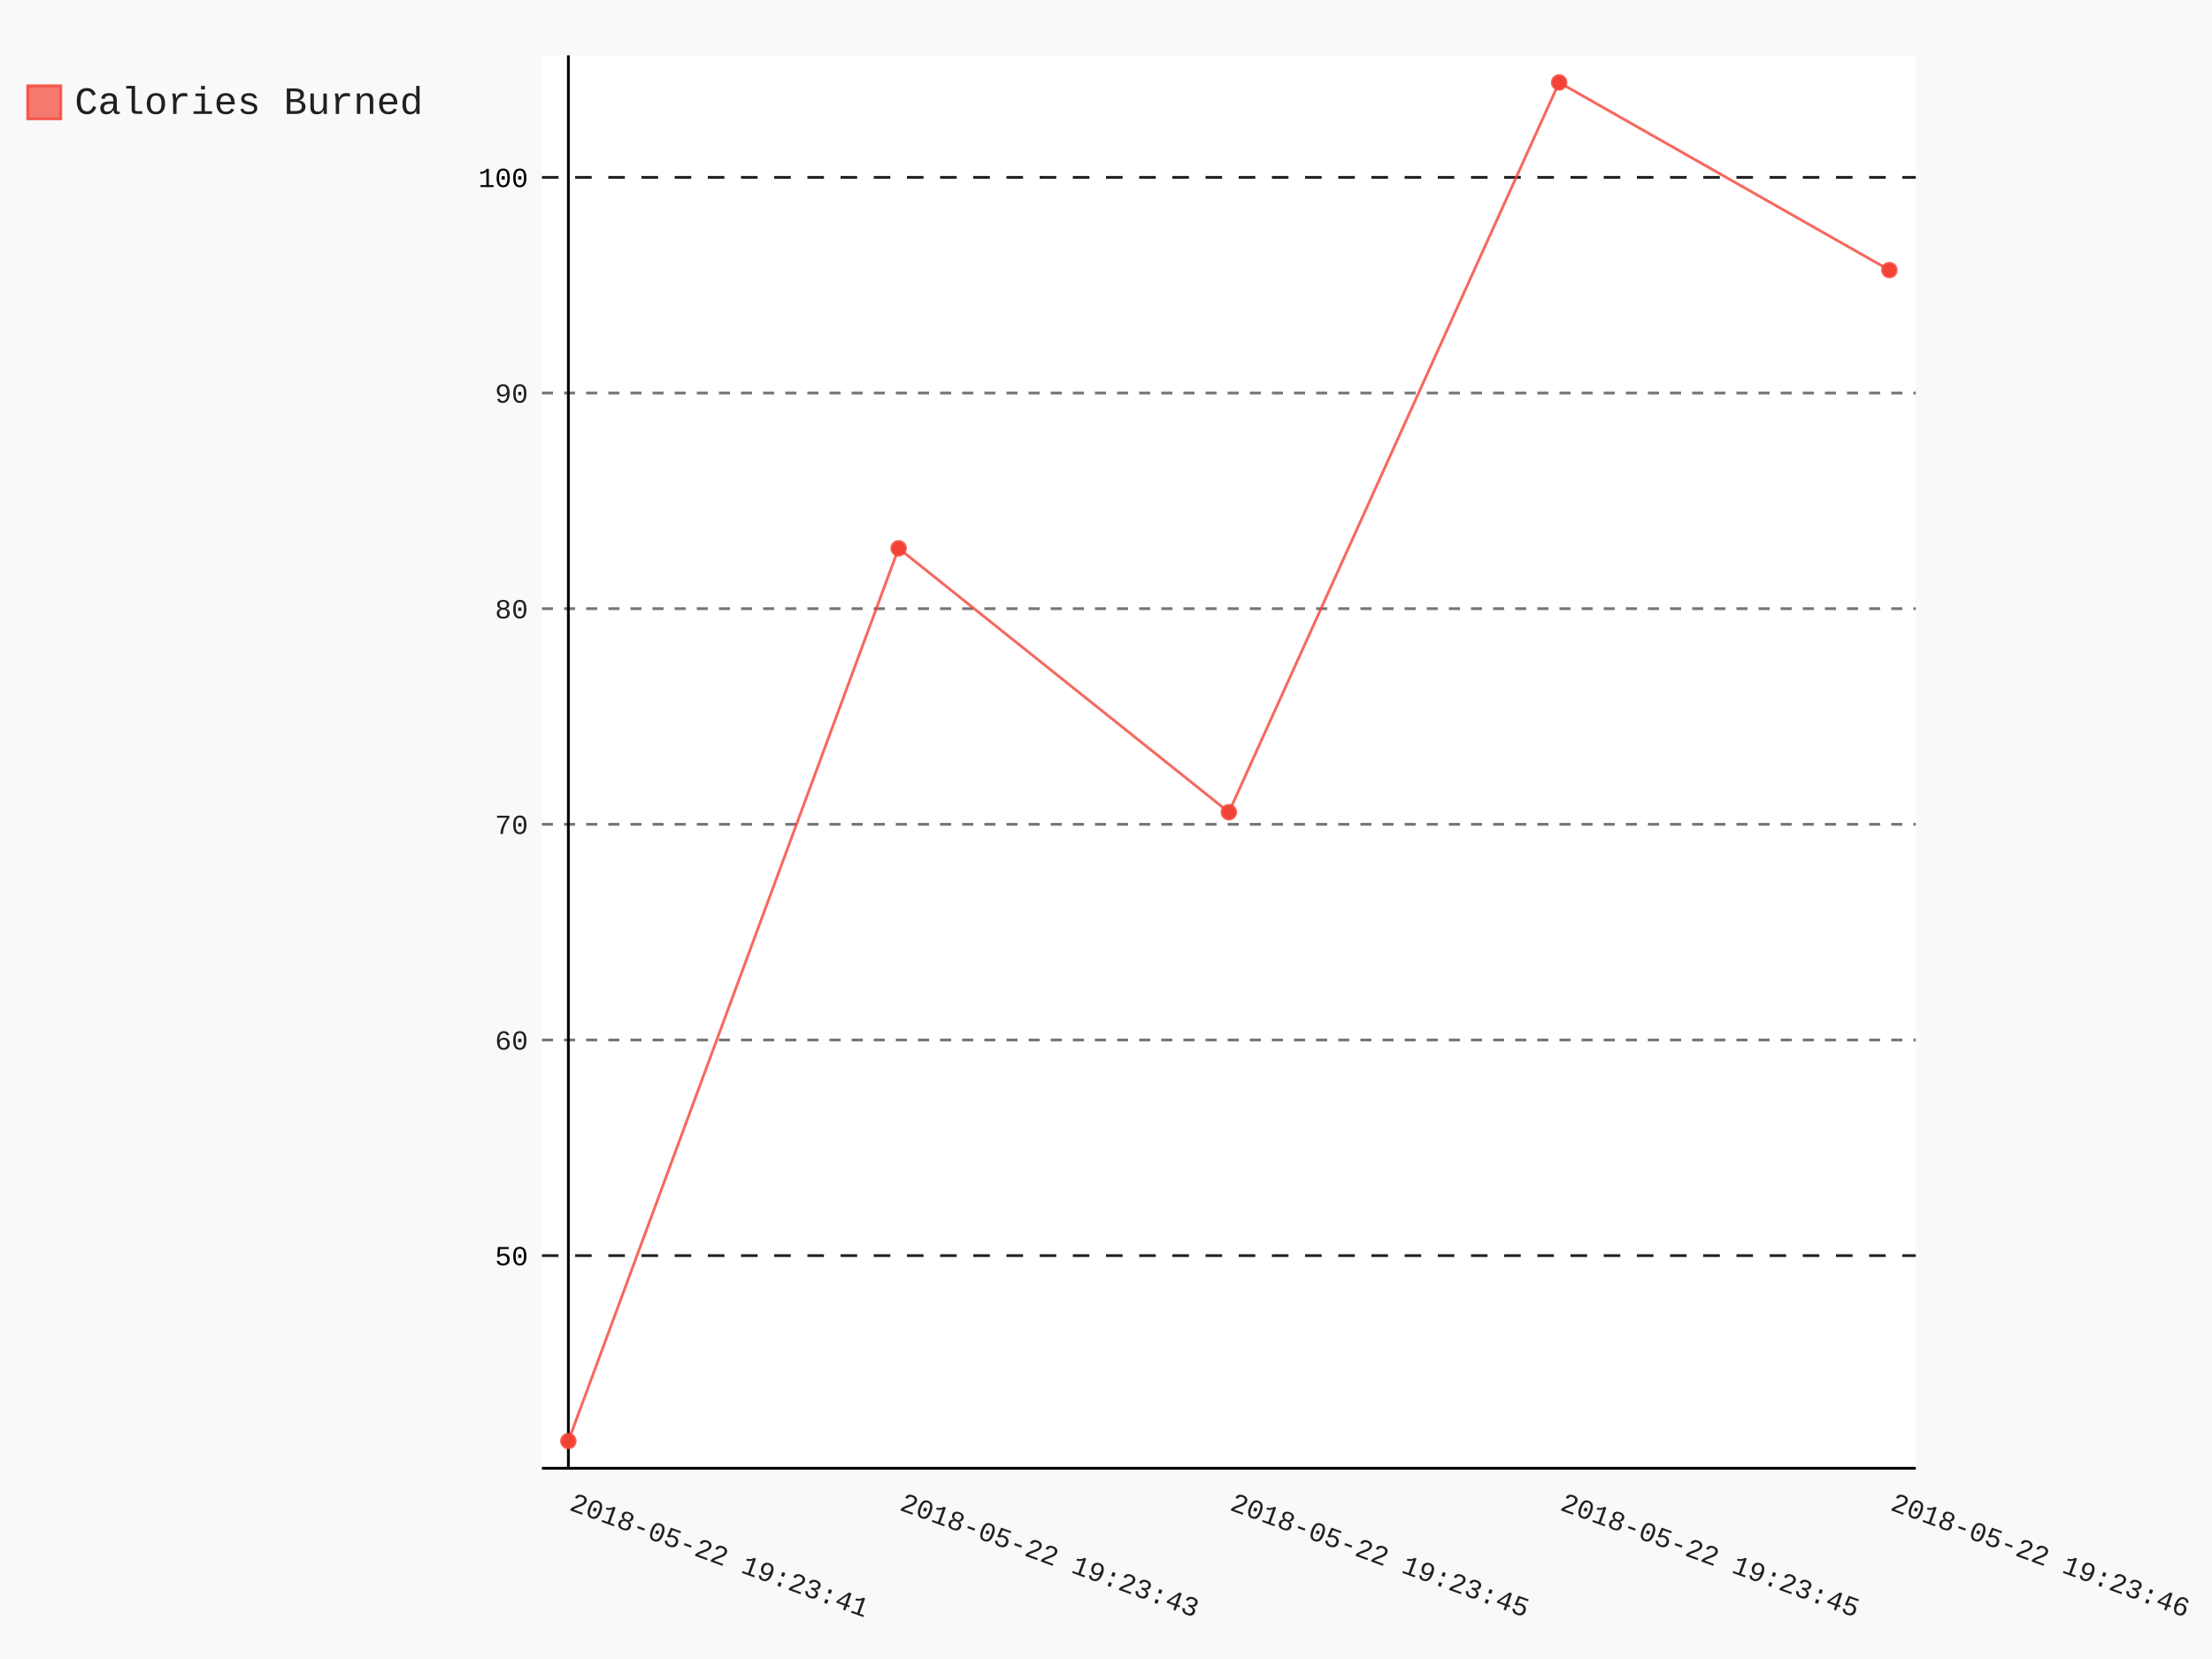
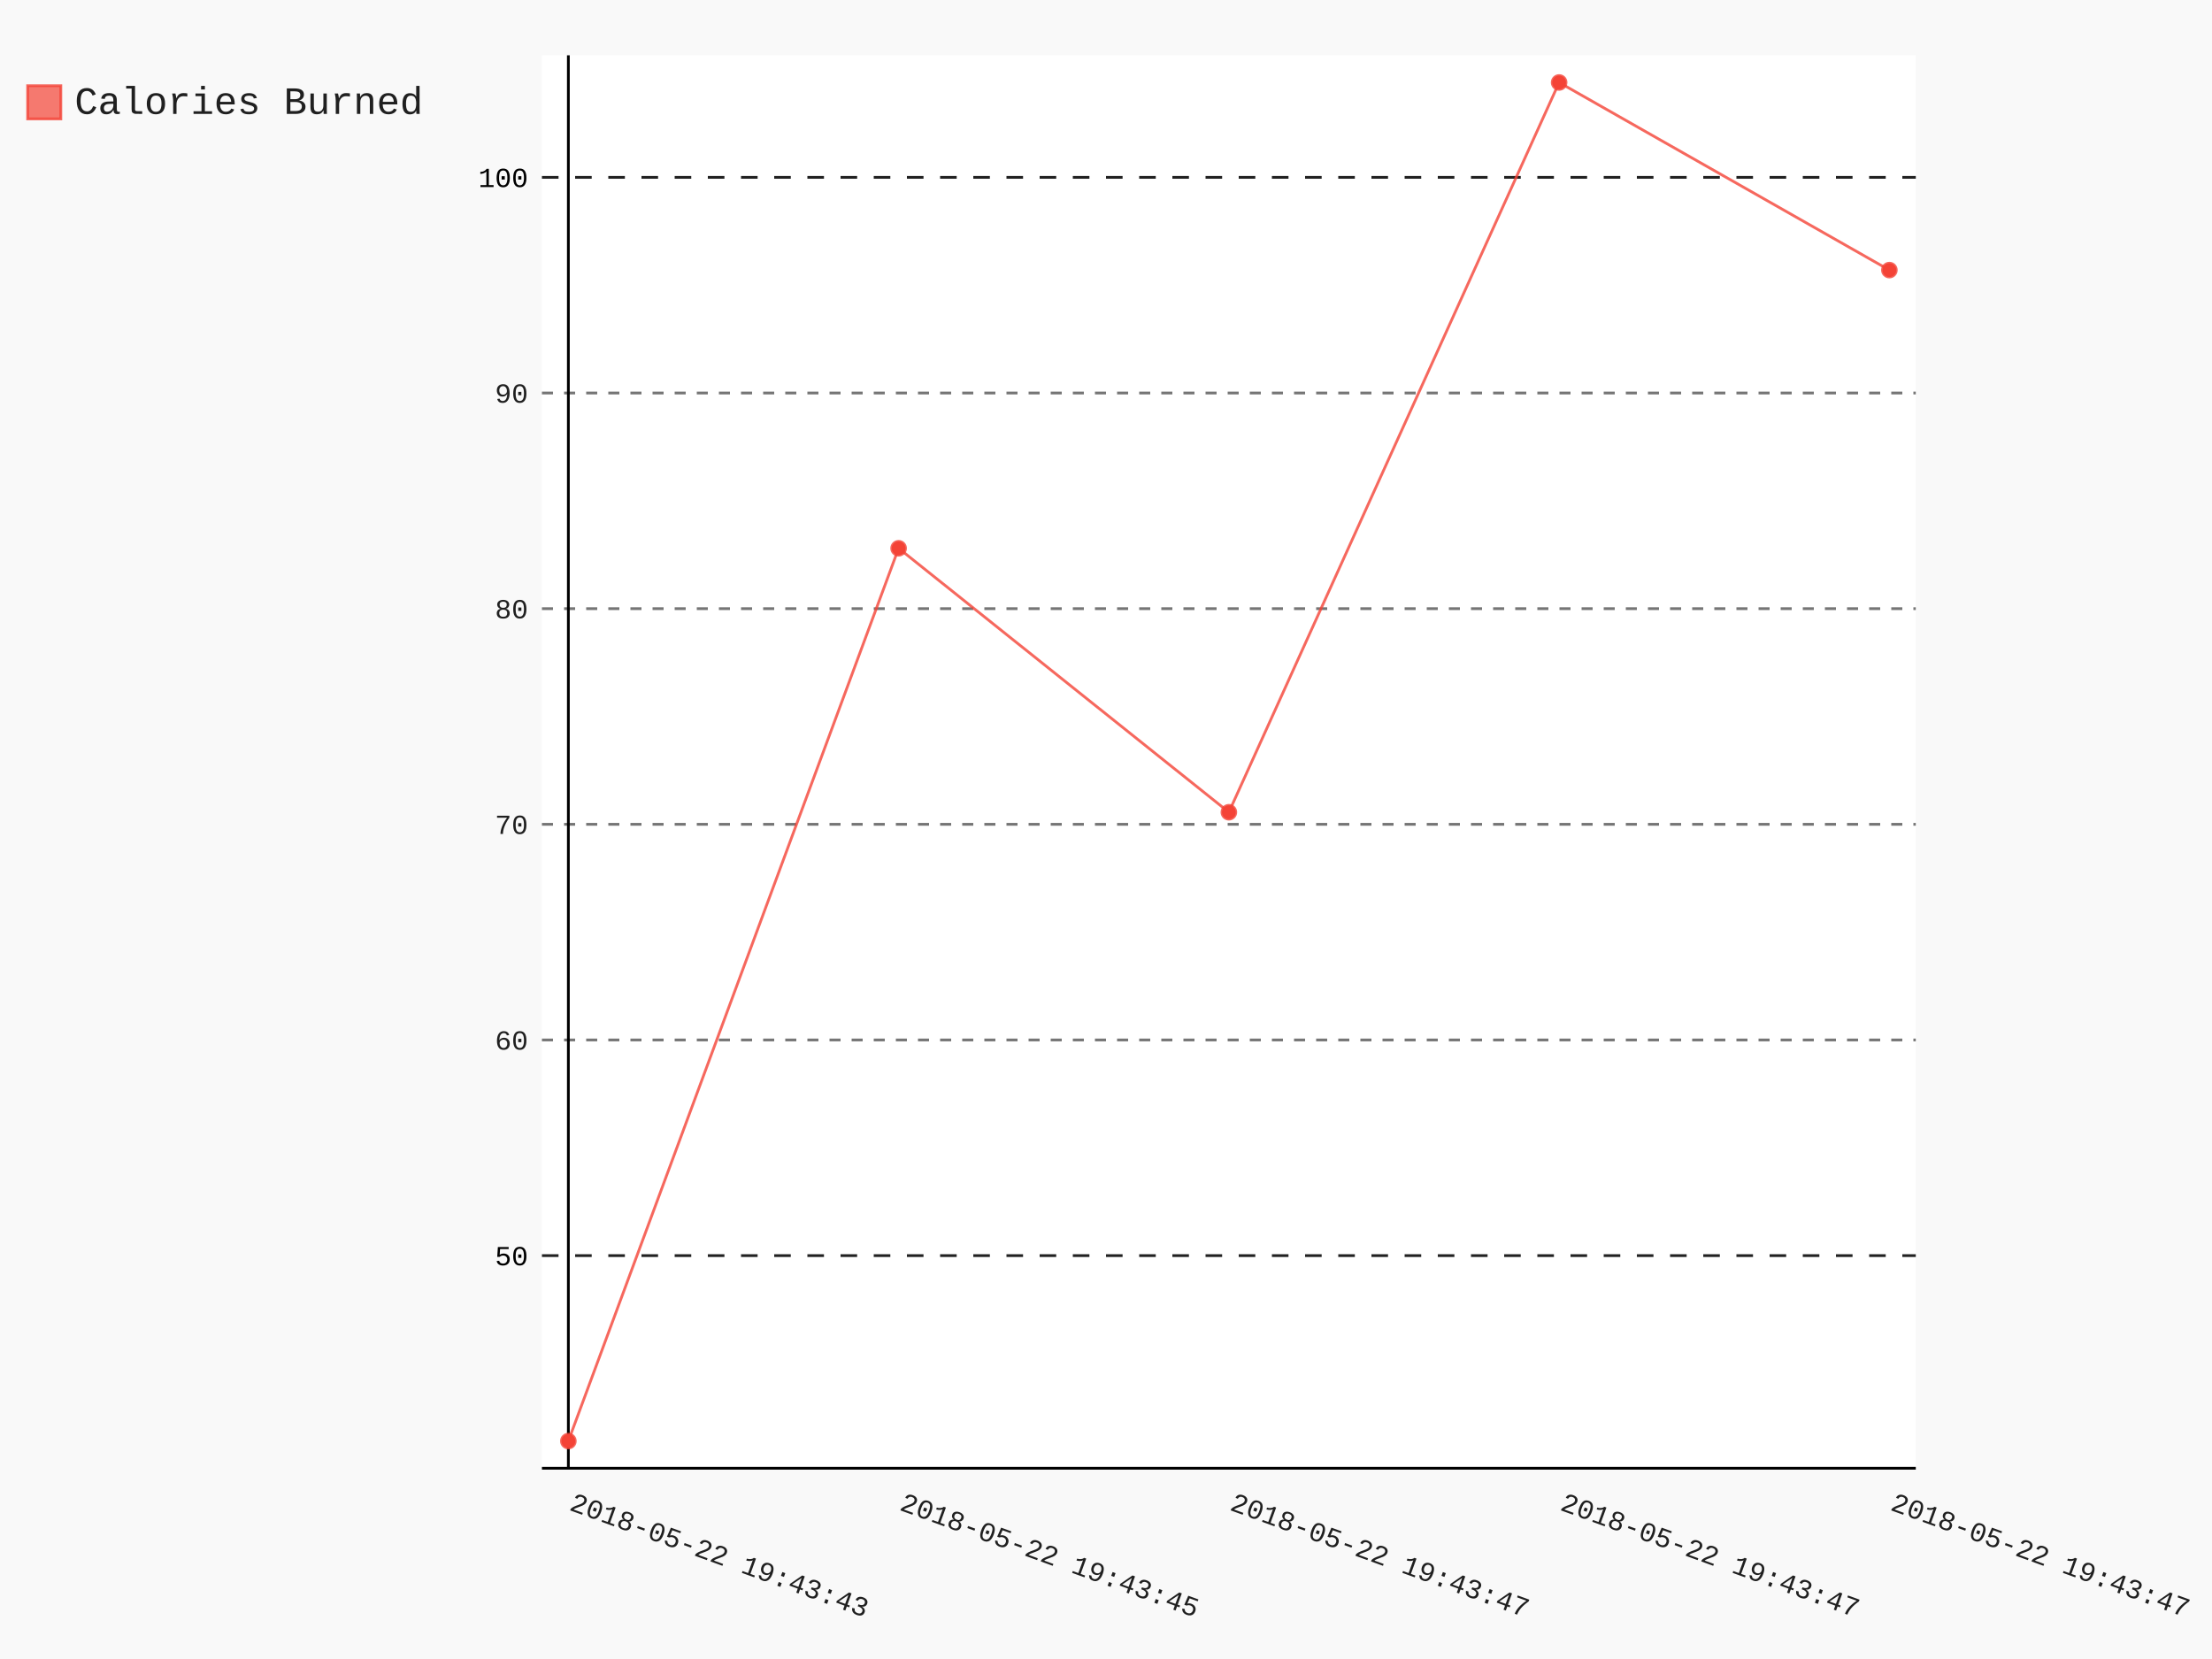
- <svg xmlns="http://www.w3.org/2000/svg" id="chart-734a266b-8a80-4e4b-b5fc-2a073fafe25c" class="pygal-chart" viewBox="0 0 800 600">
+ <svg xmlns="http://www.w3.org/2000/svg" id="chart-30264e17-24c6-4396-9a76-5276c55ee7ba" class="pygal-chart" viewBox="0 0 800 600">
  <defs>
-     <style type="text/css">#chart-734a266b-8a80-4e4b-b5fc-2a073fafe25c{-webkit-user-select:none;-webkit-font-smoothing:antialiased;font-family:Consolas,"Liberation Mono",Menlo,Courier,monospace}#chart-734a266b-8a80-4e4b-b5fc-2a073fafe25c .title{font-family:Consolas,"Liberation Mono",Menlo,Courier,monospace;font-size:16px}#chart-734a266b-8a80-4e4b-b5fc-2a073fafe25c .legends .legend text{font-family:Consolas,"Liberation Mono",Menlo,Courier,monospace;font-size:14px}#chart-734a266b-8a80-4e4b-b5fc-2a073fafe25c .axis text{font-family:Consolas,"Liberation Mono",Menlo,Courier,monospace;font-size:10px}#chart-734a266b-8a80-4e4b-b5fc-2a073fafe25c .axis text.major{font-family:Consolas,"Liberation Mono",Menlo,Courier,monospace;font-size:10px}#chart-734a266b-8a80-4e4b-b5fc-2a073fafe25c .text-overlay text.value{font-family:Consolas,"Liberation Mono",Menlo,Courier,monospace;font-size:16px}#chart-734a266b-8a80-4e4b-b5fc-2a073fafe25c .text-overlay text.label{font-family:Consolas,"Liberation Mono",Menlo,Courier,monospace;font-size:10px}#chart-734a266b-8a80-4e4b-b5fc-2a073fafe25c .tooltip{font-family:Consolas,"Liberation Mono",Menlo,Courier,monospace;font-size:14px}#chart-734a266b-8a80-4e4b-b5fc-2a073fafe25c text.no_data{font-family:Consolas,"Liberation Mono",Menlo,Courier,monospace;font-size:64px}
- #chart-734a266b-8a80-4e4b-b5fc-2a073fafe25c{background-color:rgba(249,249,249,1)}#chart-734a266b-8a80-4e4b-b5fc-2a073fafe25c path,#chart-734a266b-8a80-4e4b-b5fc-2a073fafe25c line,#chart-734a266b-8a80-4e4b-b5fc-2a073fafe25c rect,#chart-734a266b-8a80-4e4b-b5fc-2a073fafe25c circle{-webkit-transition:150ms;-moz-transition:150ms;transition:150ms}#chart-734a266b-8a80-4e4b-b5fc-2a073fafe25c .graph &gt; .background{fill:rgba(249,249,249,1)}#chart-734a266b-8a80-4e4b-b5fc-2a073fafe25c .plot &gt; .background{fill:rgba(255,255,255,1)}#chart-734a266b-8a80-4e4b-b5fc-2a073fafe25c .graph{fill:rgba(0,0,0,.87)}#chart-734a266b-8a80-4e4b-b5fc-2a073fafe25c text.no_data{fill:rgba(0,0,0,1)}#chart-734a266b-8a80-4e4b-b5fc-2a073fafe25c .title{fill:rgba(0,0,0,1)}#chart-734a266b-8a80-4e4b-b5fc-2a073fafe25c .legends .legend text{fill:rgba(0,0,0,.87)}#chart-734a266b-8a80-4e4b-b5fc-2a073fafe25c .legends .legend:hover text{fill:rgba(0,0,0,1)}#chart-734a266b-8a80-4e4b-b5fc-2a073fafe25c .axis .line{stroke:rgba(0,0,0,1)}#chart-734a266b-8a80-4e4b-b5fc-2a073fafe25c .axis .guide.line{stroke:rgba(0,0,0,.54)}#chart-734a266b-8a80-4e4b-b5fc-2a073fafe25c .axis .major.line{stroke:rgba(0,0,0,.87)}#chart-734a266b-8a80-4e4b-b5fc-2a073fafe25c .axis text.major{fill:rgba(0,0,0,1)}#chart-734a266b-8a80-4e4b-b5fc-2a073fafe25c .axis.y .guides:hover .guide.line,#chart-734a266b-8a80-4e4b-b5fc-2a073fafe25c .line-graph .axis.x .guides:hover .guide.line,#chart-734a266b-8a80-4e4b-b5fc-2a073fafe25c .stackedline-graph .axis.x .guides:hover .guide.line,#chart-734a266b-8a80-4e4b-b5fc-2a073fafe25c .xy-graph .axis.x .guides:hover .guide.line{stroke:rgba(0,0,0,1)}#chart-734a266b-8a80-4e4b-b5fc-2a073fafe25c .axis .guides:hover text{fill:rgba(0,0,0,1)}#chart-734a266b-8a80-4e4b-b5fc-2a073fafe25c .reactive{fill-opacity:.7;stroke-opacity:.8}#chart-734a266b-8a80-4e4b-b5fc-2a073fafe25c .ci{stroke:rgba(0,0,0,.87)}#chart-734a266b-8a80-4e4b-b5fc-2a073fafe25c .reactive.active,#chart-734a266b-8a80-4e4b-b5fc-2a073fafe25c .active .reactive{fill-opacity:.8;stroke-opacity:.9;stroke-width:4}#chart-734a266b-8a80-4e4b-b5fc-2a073fafe25c .ci .reactive.active{stroke-width:1.5}#chart-734a266b-8a80-4e4b-b5fc-2a073fafe25c .series text{fill:rgba(0,0,0,1)}#chart-734a266b-8a80-4e4b-b5fc-2a073fafe25c .tooltip rect{fill:rgba(255,255,255,1);stroke:rgba(0,0,0,1);-webkit-transition:opacity 150ms;-moz-transition:opacity 150ms;transition:opacity 150ms}#chart-734a266b-8a80-4e4b-b5fc-2a073fafe25c .tooltip .label{fill:rgba(0,0,0,.87)}#chart-734a266b-8a80-4e4b-b5fc-2a073fafe25c .tooltip .label{fill:rgba(0,0,0,.87)}#chart-734a266b-8a80-4e4b-b5fc-2a073fafe25c .tooltip .legend{font-size:.8em;fill:rgba(0,0,0,.54)}#chart-734a266b-8a80-4e4b-b5fc-2a073fafe25c .tooltip .x_label{font-size:.6em;fill:rgba(0,0,0,1)}#chart-734a266b-8a80-4e4b-b5fc-2a073fafe25c .tooltip .xlink{font-size:.5em;text-decoration:underline}#chart-734a266b-8a80-4e4b-b5fc-2a073fafe25c .tooltip .value{font-size:1.5em}#chart-734a266b-8a80-4e4b-b5fc-2a073fafe25c .bound{font-size:.5em}#chart-734a266b-8a80-4e4b-b5fc-2a073fafe25c .max-value{font-size:.75em;fill:rgba(0,0,0,.54)}#chart-734a266b-8a80-4e4b-b5fc-2a073fafe25c .map-element{fill:rgba(255,255,255,1);stroke:rgba(0,0,0,.54) !important}#chart-734a266b-8a80-4e4b-b5fc-2a073fafe25c .map-element .reactive{fill-opacity:inherit;stroke-opacity:inherit}#chart-734a266b-8a80-4e4b-b5fc-2a073fafe25c .color-0,#chart-734a266b-8a80-4e4b-b5fc-2a073fafe25c .color-0 a:visited{stroke:#F44336;fill:#F44336}#chart-734a266b-8a80-4e4b-b5fc-2a073fafe25c .text-overlay .color-0 text{fill:black}
- #chart-734a266b-8a80-4e4b-b5fc-2a073fafe25c text.no_data{text-anchor:middle}#chart-734a266b-8a80-4e4b-b5fc-2a073fafe25c .guide.line{fill:none}#chart-734a266b-8a80-4e4b-b5fc-2a073fafe25c .centered{text-anchor:middle}#chart-734a266b-8a80-4e4b-b5fc-2a073fafe25c .title{text-anchor:middle}#chart-734a266b-8a80-4e4b-b5fc-2a073fafe25c .legends .legend text{fill-opacity:1}#chart-734a266b-8a80-4e4b-b5fc-2a073fafe25c .axis.x text{text-anchor:middle}#chart-734a266b-8a80-4e4b-b5fc-2a073fafe25c .axis.x:not(.web) text[transform]{text-anchor:start}#chart-734a266b-8a80-4e4b-b5fc-2a073fafe25c .axis.x:not(.web) text[transform].backwards{text-anchor:end}#chart-734a266b-8a80-4e4b-b5fc-2a073fafe25c .axis.y text{text-anchor:end}#chart-734a266b-8a80-4e4b-b5fc-2a073fafe25c .axis.y text[transform].backwards{text-anchor:start}#chart-734a266b-8a80-4e4b-b5fc-2a073fafe25c .axis.y2 text{text-anchor:start}#chart-734a266b-8a80-4e4b-b5fc-2a073fafe25c .axis.y2 text[transform].backwards{text-anchor:end}#chart-734a266b-8a80-4e4b-b5fc-2a073fafe25c .axis .guide.line{stroke-dasharray:4,4}#chart-734a266b-8a80-4e4b-b5fc-2a073fafe25c .axis .major.guide.line{stroke-dasharray:6,6}#chart-734a266b-8a80-4e4b-b5fc-2a073fafe25c .horizontal .axis.y .guide.line,#chart-734a266b-8a80-4e4b-b5fc-2a073fafe25c .horizontal .axis.y2 .guide.line,#chart-734a266b-8a80-4e4b-b5fc-2a073fafe25c .vertical .axis.x .guide.line{opacity:0}#chart-734a266b-8a80-4e4b-b5fc-2a073fafe25c .horizontal .axis.always_show .guide.line,#chart-734a266b-8a80-4e4b-b5fc-2a073fafe25c .vertical .axis.always_show .guide.line{opacity:1 !important}#chart-734a266b-8a80-4e4b-b5fc-2a073fafe25c .axis.y .guides:hover .guide.line,#chart-734a266b-8a80-4e4b-b5fc-2a073fafe25c .axis.y2 .guides:hover .guide.line,#chart-734a266b-8a80-4e4b-b5fc-2a073fafe25c .axis.x .guides:hover .guide.line{opacity:1}#chart-734a266b-8a80-4e4b-b5fc-2a073fafe25c .axis .guides:hover text{opacity:1}#chart-734a266b-8a80-4e4b-b5fc-2a073fafe25c .nofill{fill:none}#chart-734a266b-8a80-4e4b-b5fc-2a073fafe25c .subtle-fill{fill-opacity:.2}#chart-734a266b-8a80-4e4b-b5fc-2a073fafe25c .dot{stroke-width:1px;fill-opacity:1}#chart-734a266b-8a80-4e4b-b5fc-2a073fafe25c .dot.active{stroke-width:5px}#chart-734a266b-8a80-4e4b-b5fc-2a073fafe25c .dot.negative{fill:transparent}#chart-734a266b-8a80-4e4b-b5fc-2a073fafe25c text,#chart-734a266b-8a80-4e4b-b5fc-2a073fafe25c tspan{stroke:none !important}#chart-734a266b-8a80-4e4b-b5fc-2a073fafe25c .series text.active{opacity:1}#chart-734a266b-8a80-4e4b-b5fc-2a073fafe25c .tooltip rect{fill-opacity:.95;stroke-width:.5}#chart-734a266b-8a80-4e4b-b5fc-2a073fafe25c .tooltip text{fill-opacity:1}#chart-734a266b-8a80-4e4b-b5fc-2a073fafe25c .showable{visibility:hidden}#chart-734a266b-8a80-4e4b-b5fc-2a073fafe25c .showable.shown{visibility:visible}#chart-734a266b-8a80-4e4b-b5fc-2a073fafe25c .gauge-background{fill:rgba(229,229,229,1);stroke:none}#chart-734a266b-8a80-4e4b-b5fc-2a073fafe25c .bg-lines{stroke:rgba(249,249,249,1);stroke-width:2px}</style>
+     <style type="text/css">#chart-30264e17-24c6-4396-9a76-5276c55ee7ba{-webkit-user-select:none;-webkit-font-smoothing:antialiased;font-family:Consolas,"Liberation Mono",Menlo,Courier,monospace}#chart-30264e17-24c6-4396-9a76-5276c55ee7ba .title{font-family:Consolas,"Liberation Mono",Menlo,Courier,monospace;font-size:16px}#chart-30264e17-24c6-4396-9a76-5276c55ee7ba .legends .legend text{font-family:Consolas,"Liberation Mono",Menlo,Courier,monospace;font-size:14px}#chart-30264e17-24c6-4396-9a76-5276c55ee7ba .axis text{font-family:Consolas,"Liberation Mono",Menlo,Courier,monospace;font-size:10px}#chart-30264e17-24c6-4396-9a76-5276c55ee7ba .axis text.major{font-family:Consolas,"Liberation Mono",Menlo,Courier,monospace;font-size:10px}#chart-30264e17-24c6-4396-9a76-5276c55ee7ba .text-overlay text.value{font-family:Consolas,"Liberation Mono",Menlo,Courier,monospace;font-size:16px}#chart-30264e17-24c6-4396-9a76-5276c55ee7ba .text-overlay text.label{font-family:Consolas,"Liberation Mono",Menlo,Courier,monospace;font-size:10px}#chart-30264e17-24c6-4396-9a76-5276c55ee7ba .tooltip{font-family:Consolas,"Liberation Mono",Menlo,Courier,monospace;font-size:14px}#chart-30264e17-24c6-4396-9a76-5276c55ee7ba text.no_data{font-family:Consolas,"Liberation Mono",Menlo,Courier,monospace;font-size:64px}
+ #chart-30264e17-24c6-4396-9a76-5276c55ee7ba{background-color:rgba(249,249,249,1)}#chart-30264e17-24c6-4396-9a76-5276c55ee7ba path,#chart-30264e17-24c6-4396-9a76-5276c55ee7ba line,#chart-30264e17-24c6-4396-9a76-5276c55ee7ba rect,#chart-30264e17-24c6-4396-9a76-5276c55ee7ba circle{-webkit-transition:150ms;-moz-transition:150ms;transition:150ms}#chart-30264e17-24c6-4396-9a76-5276c55ee7ba .graph &gt; .background{fill:rgba(249,249,249,1)}#chart-30264e17-24c6-4396-9a76-5276c55ee7ba .plot &gt; .background{fill:rgba(255,255,255,1)}#chart-30264e17-24c6-4396-9a76-5276c55ee7ba .graph{fill:rgba(0,0,0,.87)}#chart-30264e17-24c6-4396-9a76-5276c55ee7ba text.no_data{fill:rgba(0,0,0,1)}#chart-30264e17-24c6-4396-9a76-5276c55ee7ba .title{fill:rgba(0,0,0,1)}#chart-30264e17-24c6-4396-9a76-5276c55ee7ba .legends .legend text{fill:rgba(0,0,0,.87)}#chart-30264e17-24c6-4396-9a76-5276c55ee7ba .legends .legend:hover text{fill:rgba(0,0,0,1)}#chart-30264e17-24c6-4396-9a76-5276c55ee7ba .axis .line{stroke:rgba(0,0,0,1)}#chart-30264e17-24c6-4396-9a76-5276c55ee7ba .axis .guide.line{stroke:rgba(0,0,0,.54)}#chart-30264e17-24c6-4396-9a76-5276c55ee7ba .axis .major.line{stroke:rgba(0,0,0,.87)}#chart-30264e17-24c6-4396-9a76-5276c55ee7ba .axis text.major{fill:rgba(0,0,0,1)}#chart-30264e17-24c6-4396-9a76-5276c55ee7ba .axis.y .guides:hover .guide.line,#chart-30264e17-24c6-4396-9a76-5276c55ee7ba .line-graph .axis.x .guides:hover .guide.line,#chart-30264e17-24c6-4396-9a76-5276c55ee7ba .stackedline-graph .axis.x .guides:hover .guide.line,#chart-30264e17-24c6-4396-9a76-5276c55ee7ba .xy-graph .axis.x .guides:hover .guide.line{stroke:rgba(0,0,0,1)}#chart-30264e17-24c6-4396-9a76-5276c55ee7ba .axis .guides:hover text{fill:rgba(0,0,0,1)}#chart-30264e17-24c6-4396-9a76-5276c55ee7ba .reactive{fill-opacity:.7;stroke-opacity:.8}#chart-30264e17-24c6-4396-9a76-5276c55ee7ba .ci{stroke:rgba(0,0,0,.87)}#chart-30264e17-24c6-4396-9a76-5276c55ee7ba .reactive.active,#chart-30264e17-24c6-4396-9a76-5276c55ee7ba .active .reactive{fill-opacity:.8;stroke-opacity:.9;stroke-width:4}#chart-30264e17-24c6-4396-9a76-5276c55ee7ba .ci .reactive.active{stroke-width:1.5}#chart-30264e17-24c6-4396-9a76-5276c55ee7ba .series text{fill:rgba(0,0,0,1)}#chart-30264e17-24c6-4396-9a76-5276c55ee7ba .tooltip rect{fill:rgba(255,255,255,1);stroke:rgba(0,0,0,1);-webkit-transition:opacity 150ms;-moz-transition:opacity 150ms;transition:opacity 150ms}#chart-30264e17-24c6-4396-9a76-5276c55ee7ba .tooltip .label{fill:rgba(0,0,0,.87)}#chart-30264e17-24c6-4396-9a76-5276c55ee7ba .tooltip .label{fill:rgba(0,0,0,.87)}#chart-30264e17-24c6-4396-9a76-5276c55ee7ba .tooltip .legend{font-size:.8em;fill:rgba(0,0,0,.54)}#chart-30264e17-24c6-4396-9a76-5276c55ee7ba .tooltip .x_label{font-size:.6em;fill:rgba(0,0,0,1)}#chart-30264e17-24c6-4396-9a76-5276c55ee7ba .tooltip .xlink{font-size:.5em;text-decoration:underline}#chart-30264e17-24c6-4396-9a76-5276c55ee7ba .tooltip .value{font-size:1.5em}#chart-30264e17-24c6-4396-9a76-5276c55ee7ba .bound{font-size:.5em}#chart-30264e17-24c6-4396-9a76-5276c55ee7ba .max-value{font-size:.75em;fill:rgba(0,0,0,.54)}#chart-30264e17-24c6-4396-9a76-5276c55ee7ba .map-element{fill:rgba(255,255,255,1);stroke:rgba(0,0,0,.54) !important}#chart-30264e17-24c6-4396-9a76-5276c55ee7ba .map-element .reactive{fill-opacity:inherit;stroke-opacity:inherit}#chart-30264e17-24c6-4396-9a76-5276c55ee7ba .color-0,#chart-30264e17-24c6-4396-9a76-5276c55ee7ba .color-0 a:visited{stroke:#F44336;fill:#F44336}#chart-30264e17-24c6-4396-9a76-5276c55ee7ba .text-overlay .color-0 text{fill:black}
+ #chart-30264e17-24c6-4396-9a76-5276c55ee7ba text.no_data{text-anchor:middle}#chart-30264e17-24c6-4396-9a76-5276c55ee7ba .guide.line{fill:none}#chart-30264e17-24c6-4396-9a76-5276c55ee7ba .centered{text-anchor:middle}#chart-30264e17-24c6-4396-9a76-5276c55ee7ba .title{text-anchor:middle}#chart-30264e17-24c6-4396-9a76-5276c55ee7ba .legends .legend text{fill-opacity:1}#chart-30264e17-24c6-4396-9a76-5276c55ee7ba .axis.x text{text-anchor:middle}#chart-30264e17-24c6-4396-9a76-5276c55ee7ba .axis.x:not(.web) text[transform]{text-anchor:start}#chart-30264e17-24c6-4396-9a76-5276c55ee7ba .axis.x:not(.web) text[transform].backwards{text-anchor:end}#chart-30264e17-24c6-4396-9a76-5276c55ee7ba .axis.y text{text-anchor:end}#chart-30264e17-24c6-4396-9a76-5276c55ee7ba .axis.y text[transform].backwards{text-anchor:start}#chart-30264e17-24c6-4396-9a76-5276c55ee7ba .axis.y2 text{text-anchor:start}#chart-30264e17-24c6-4396-9a76-5276c55ee7ba .axis.y2 text[transform].backwards{text-anchor:end}#chart-30264e17-24c6-4396-9a76-5276c55ee7ba .axis .guide.line{stroke-dasharray:4,4}#chart-30264e17-24c6-4396-9a76-5276c55ee7ba .axis .major.guide.line{stroke-dasharray:6,6}#chart-30264e17-24c6-4396-9a76-5276c55ee7ba .horizontal .axis.y .guide.line,#chart-30264e17-24c6-4396-9a76-5276c55ee7ba .horizontal .axis.y2 .guide.line,#chart-30264e17-24c6-4396-9a76-5276c55ee7ba .vertical .axis.x .guide.line{opacity:0}#chart-30264e17-24c6-4396-9a76-5276c55ee7ba .horizontal .axis.always_show .guide.line,#chart-30264e17-24c6-4396-9a76-5276c55ee7ba .vertical .axis.always_show .guide.line{opacity:1 !important}#chart-30264e17-24c6-4396-9a76-5276c55ee7ba .axis.y .guides:hover .guide.line,#chart-30264e17-24c6-4396-9a76-5276c55ee7ba .axis.y2 .guides:hover .guide.line,#chart-30264e17-24c6-4396-9a76-5276c55ee7ba .axis.x .guides:hover .guide.line{opacity:1}#chart-30264e17-24c6-4396-9a76-5276c55ee7ba .axis .guides:hover text{opacity:1}#chart-30264e17-24c6-4396-9a76-5276c55ee7ba .nofill{fill:none}#chart-30264e17-24c6-4396-9a76-5276c55ee7ba .subtle-fill{fill-opacity:.2}#chart-30264e17-24c6-4396-9a76-5276c55ee7ba .dot{stroke-width:1px;fill-opacity:1}#chart-30264e17-24c6-4396-9a76-5276c55ee7ba .dot.active{stroke-width:5px}#chart-30264e17-24c6-4396-9a76-5276c55ee7ba .dot.negative{fill:transparent}#chart-30264e17-24c6-4396-9a76-5276c55ee7ba text,#chart-30264e17-24c6-4396-9a76-5276c55ee7ba tspan{stroke:none !important}#chart-30264e17-24c6-4396-9a76-5276c55ee7ba .series text.active{opacity:1}#chart-30264e17-24c6-4396-9a76-5276c55ee7ba .tooltip rect{fill-opacity:.95;stroke-width:.5}#chart-30264e17-24c6-4396-9a76-5276c55ee7ba .tooltip text{fill-opacity:1}#chart-30264e17-24c6-4396-9a76-5276c55ee7ba .showable{visibility:hidden}#chart-30264e17-24c6-4396-9a76-5276c55ee7ba .showable.shown{visibility:visible}#chart-30264e17-24c6-4396-9a76-5276c55ee7ba .gauge-background{fill:rgba(229,229,229,1);stroke:none}#chart-30264e17-24c6-4396-9a76-5276c55ee7ba .bg-lines{stroke:rgba(249,249,249,1);stroke-width:2px}</style>
  </defs>
  <g class="graph line-graph vertical">
    <rect class="background" height="600" width="800" x="0" y="0" />
    <g class="plot" transform="translate(196, 20)">
      <rect class="background" height="511.01" width="496.875" x="0" y="0" />
      <g class="axis y always_show">
        <path class="line" d="M0 511.01 h496.875" />
        <g class="guides">
          <path class="major guide line" d="M0 434.109 h496.875" />
          <text class="major" x="-5" y="437.609">50</text>
        </g>
        <g class="guides">
          <path class="guide line" d="M0 356.116 h496.875" />
          <text class="" x="-5" y="359.616">60</text>
        </g>
        <g class="guides">
          <path class="guide line" d="M0 278.123 h496.875" />
          <text class="" x="-5" y="281.623">70</text>
        </g>
        <g class="guides">
          <path class="guide line" d="M0 200.13 h496.875" />
          <text class="" x="-5" y="203.63">80</text>
        </g>
        <g class="guides">
          <path class="guide line" d="M0 122.137 h496.875" />
          <text class="" x="-5" y="125.637">90</text>
        </g>
        <g class="guides">
          <path class="major guide line" d="M0 44.144 h496.875" />
          <text class="major" x="-5" y="47.644">100</text>
        </g>
      </g>
      <g class="axis x">
        <g class="guides">
          <path class="line" d="M9.555 0 v511.01" />
-           <text class="" x="9.555" y="526.01" transform="rotate(20 9.555289 526.0097)">2018-05-22 19:23:41</text>
+           <text class="" x="9.555" y="526.01" transform="rotate(20 9.555289 526.0097)">2018-05-22 19:43:43</text>
        </g>
        <g class="guides">
          <path class="guide line" d="M128.996 0 v511.01" />
-           <text class="" x="128.996" y="526.01" transform="rotate(20 128.9964 526.0097)">2018-05-22 19:23:43</text>
+           <text class="" x="128.996" y="526.01" transform="rotate(20 128.9964 526.0097)">2018-05-22 19:43:45</text>
        </g>
        <g class="guides">
          <path class="guide line" d="M248.438 0 v511.01" />
-           <text class="" x="248.438" y="526.01" transform="rotate(20 248.4375 526.0097)">2018-05-22 19:23:45</text>
+           <text class="" x="248.438" y="526.01" transform="rotate(20 248.4375 526.0097)">2018-05-22 19:43:47</text>
        </g>
        <g class="guides">
          <path class="guide line" d="M367.879 0 v511.01" />
-           <text class="" x="367.879" y="526.01" transform="rotate(20 367.8786 526.0097)">2018-05-22 19:23:45</text>
+           <text class="" x="367.879" y="526.01" transform="rotate(20 367.8786 526.0097)">2018-05-22 19:43:47</text>
        </g>
        <g class="guides">
          <path class="guide line" d="M487.32 0 v511.01" />
-           <text class="" x="487.32" y="526.01" transform="rotate(20 487.3198 526.0097)">2018-05-22 19:23:46</text>
+           <text class="" x="487.32" y="526.01" transform="rotate(20 487.3198 526.0097)">2018-05-22 19:43:47</text>
        </g>
      </g>
      <g class="series serie-0 color-0">
        <path class="line reactive nofill" d="M9.555 501.183 L128.996 178.292 248.438 273.755 367.879 9.827 487.32 77.681" />
      </g>
    </g>
    <g class="titles" />
    <g class="plot overlay" transform="translate(196, 20)">
      <g class="series serie-0 color-0">
        <g class="dots">
          <circle class="dot reactive tooltip-trigger" cx="9.555" cy="501.183" r="2.5" />
        </g>
        <g class="dots">
          <circle class="dot reactive tooltip-trigger" cx="128.996" cy="178.292" r="2.5" />
        </g>
        <g class="dots">
          <circle class="dot reactive tooltip-trigger" cx="248.438" cy="273.755" r="2.5" />
        </g>
        <g class="dots">
          <circle class="dot reactive tooltip-trigger" cx="367.879" cy="9.827" r="2.5" />
        </g>
        <g class="dots">
          <circle class="dot reactive tooltip-trigger" cx="487.32" cy="77.681" r="2.5" />
        </g>
      </g>
    </g>
    <g class="plot text-overlay" transform="translate(196, 20)">
      <g class="series serie-0 color-0" />
    </g>
    <g class="plot tooltip-overlay" transform="translate(196, 20)">
      <g class="tooltip" style="opacity: 0" transform="translate(0 0)">
        <rect class="tooltip-box" height="0" rx="0" ry="0" width="0" />
        <g class="text" />
      </g>
    </g>
    <g class="legends" transform="translate(10, 30)">
      <g class="legend reactive activate-serie" id="activate-serie-0">
        <rect class="color-0 reactive" height="12" width="12" x="0.0" y="1.0" />
        <text x="17.0" y="11.2">Calories Burned</text>
      </g>
    </g>
    <g class="legends" transform="translate(702, 30)" />
  </g>
</svg>
